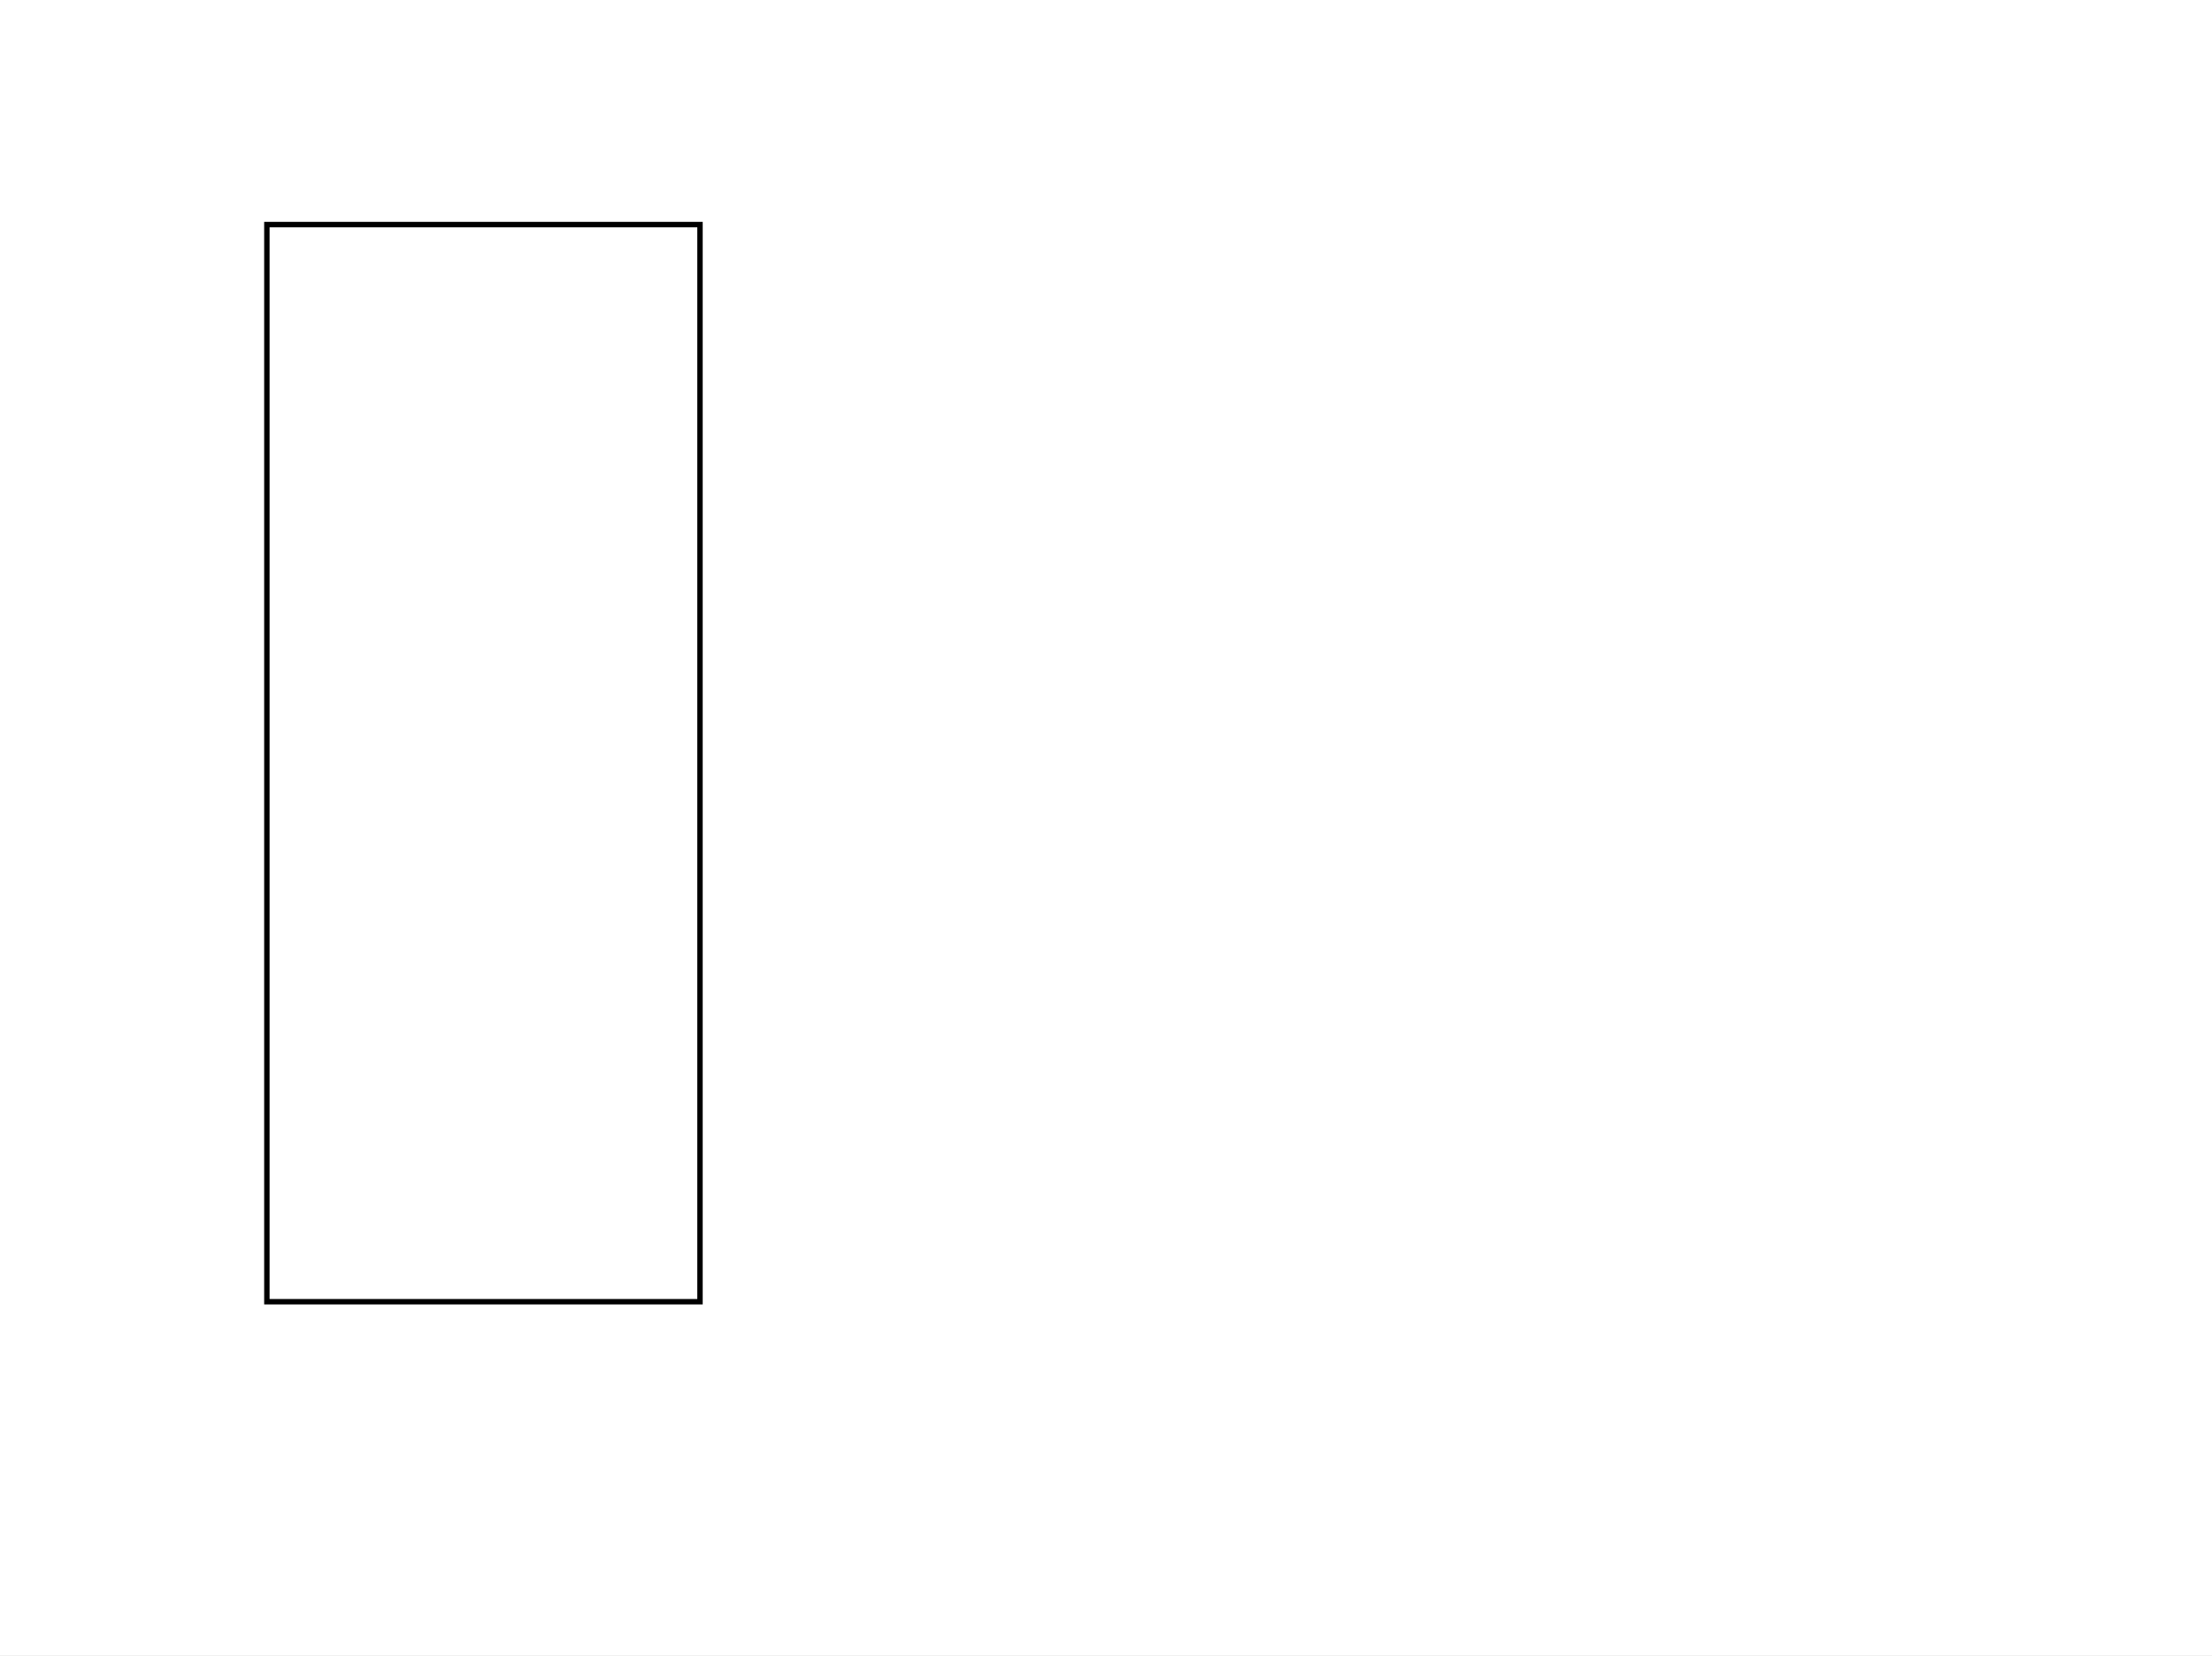
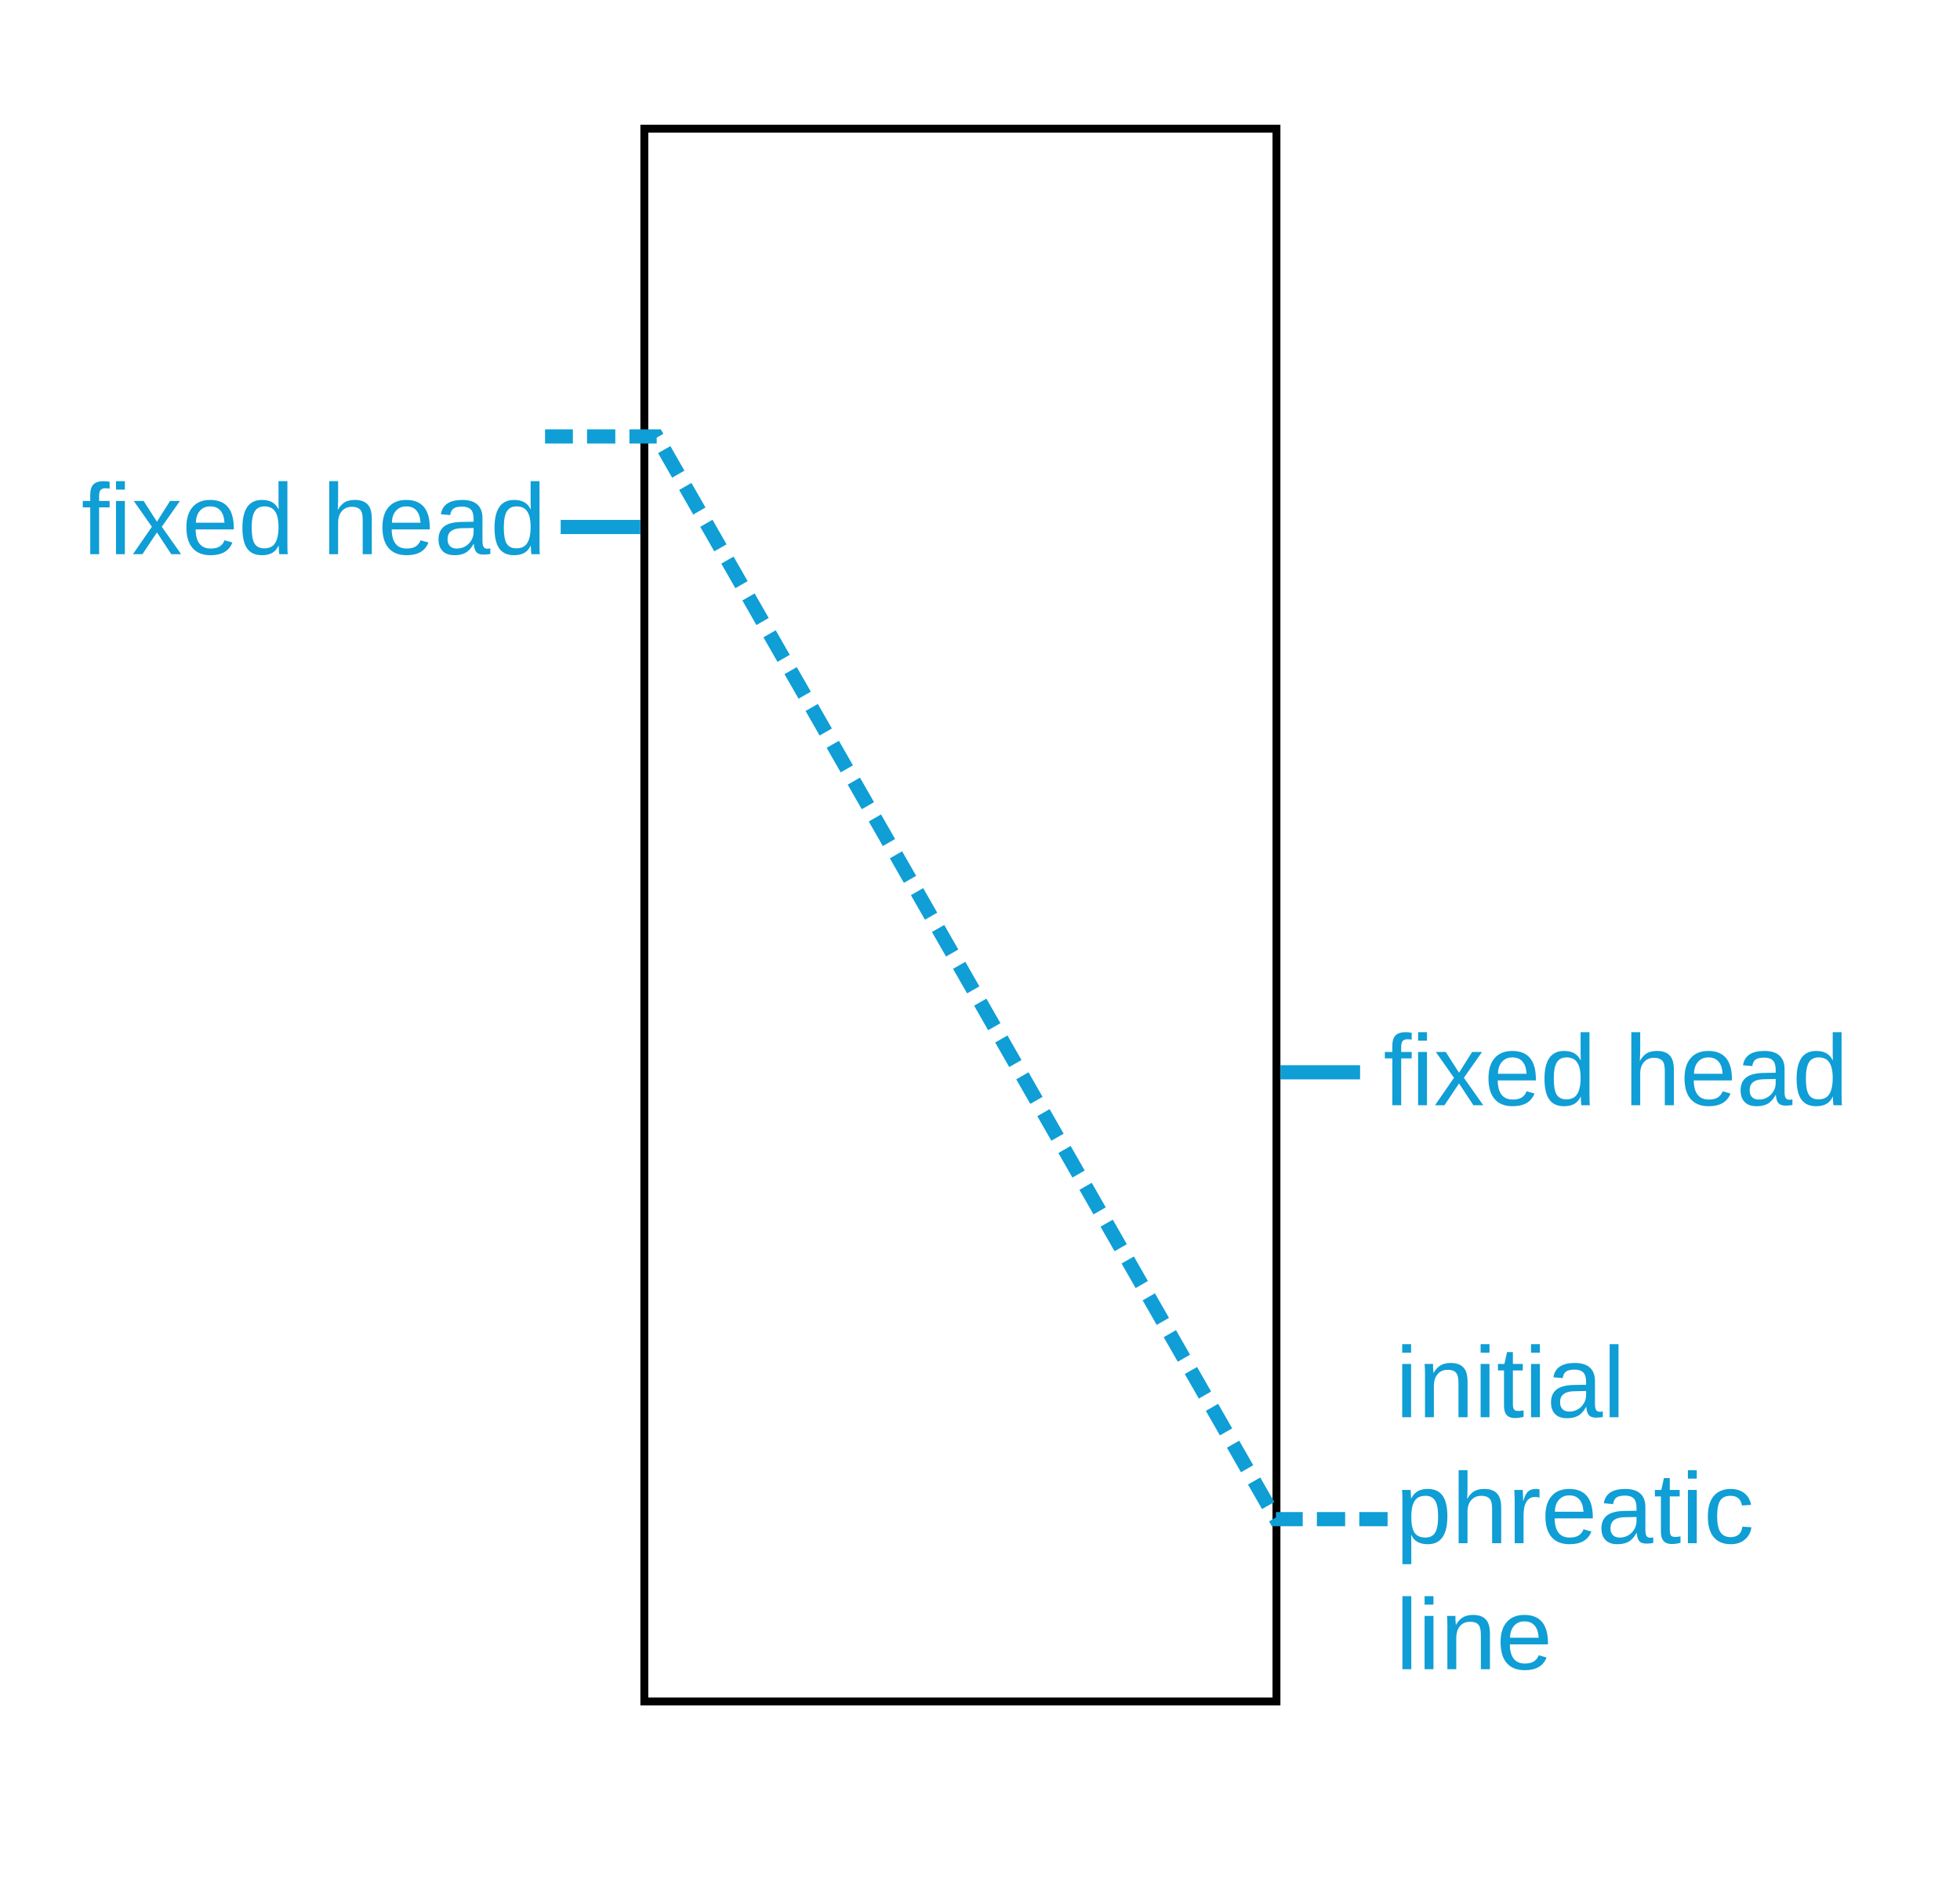
- <svg xmlns="http://www.w3.org/2000/svg" width="81.714mm" height="61.156mm" viewBox="0 0 81.714 61.156" version="1.1" id="svg1">
+ <svg xmlns="http://www.w3.org/2000/svg" width="151.845mm" height="147.155mm" viewBox="0 0 151.845 147.155" version="1.1" id="svg1">
  <defs id="defs1" />
-   <g id="layer1" transform="translate(-15.50322,-31.78583)">
-     <rect style="fill:#ffffff;fill-opacity:1;stroke:none;stroke-width:1" id="rect2" width="81.714" height="61.156" x="15.503" y="31.786" />
-     <rect style="fill:none;stroke:#000000;stroke-width:0.2" id="rect1" width="16" height="39.8" x="25.362" y="40.083" />
-     <rect style="fill:#ffffff;fill-opacity:1;stroke:none;stroke-width:1" id="rect3" width="3.643" height="4.424" x="75.878" y="60.412" />
+   <g id="layer1" transform="translate(0.7060214,-28.62818)">
+     <rect style="fill:#ffffff;fill-opacity:1;stroke:none;stroke-width:2.115" id="rect2" width="151.845" height="147.155" x="-0.706" y="28.628" />
+     <rect style="fill:none;stroke:#000000;stroke-width:0.611" id="rect1" width="48.973" height="121.817" x="49.211" y="38.598" />
+     <path style="fill:none;fill-opacity:1;stroke:#0f9ed5;stroke-width:1.096;stroke-dasharray:2.191, 1.096;stroke-dashoffset:0;stroke-opacity:1" d="m 106.793,146.296 -8.65,-5.7e-4 -47.973,-83.862 -8.65,-5.72e-4" id="path3" />
+     <text xml:space="preserve" style="font-size:7.806px;font-family:Arial;-inkscape-font-specification:'Arial, Normal';writing-mode:lr-tb;direction:ltr;fill:#0f9ed5;fill-opacity:1;stroke:none;stroke-width:0.488;stroke-dasharray:0.976, 0.488;stroke-dashoffset:0;stroke-opacity:1" x="107.411" y="138.403" id="text4">
+       <tspan id="tspan4" style="fill:#0f9ed5;fill-opacity:1;stroke-width:0.488" x="107.411" y="138.403">initial </tspan>
+       <tspan style="fill:#0f9ed5;fill-opacity:1;stroke-width:0.488" x="107.411" y="148.16" id="tspan6">phreatic</tspan>
+       <tspan style="fill:#0f9ed5;fill-opacity:1;stroke-width:0.488" x="107.411" y="157.917" id="tspan5">line</tspan>
+     </text>
+     <text xml:space="preserve" style="font-size:7.806px;font-family:Arial;-inkscape-font-specification:'Arial, Normal';writing-mode:lr-tb;direction:ltr;fill:#0f9ed5;fill-opacity:1;stroke:none;stroke-width:0.488;stroke-dasharray:0.976, 0.488;stroke-dashoffset:0;stroke-opacity:1" x="5.599" y="71.554" id="text4-7">
+       <tspan style="fill:#0f9ed5;fill-opacity:1;stroke-width:0.488" x="5.599" y="71.554" id="tspan5-4">fixed head</tspan>
+     </text>
+     <text xml:space="preserve" style="font-size:7.806px;font-family:Arial;-inkscape-font-specification:'Arial, Normal';writing-mode:lr-tb;direction:ltr;fill:#0f9ed5;fill-opacity:1;stroke:none;stroke-width:0.488;stroke-dasharray:0.976, 0.488;stroke-dashoffset:0;stroke-opacity:1" x="106.474" y="114.233" id="text4-7-3">
+       <tspan style="fill:#0f9ed5;fill-opacity:1;stroke-width:0.488" x="106.474" y="114.233" id="tspan5-4-4">fixed head</tspan>
+     </text>
+     <path style="fill:#0f9ed5;fill-opacity:1;stroke:#0f9ed5;stroke-width:1.096;stroke-dasharray:none;stroke-dashoffset:0;stroke-opacity:1" d="m 42.732,69.448 h 6.173" id="path7" />
+     <path style="fill:#0f9ed5;fill-opacity:1;stroke:#0f9ed5;stroke-width:1.096;stroke-dasharray:none;stroke-dashoffset:0;stroke-opacity:1" d="m 98.489,111.685 h 6.173" id="path7-6" />
  </g>
</svg>
